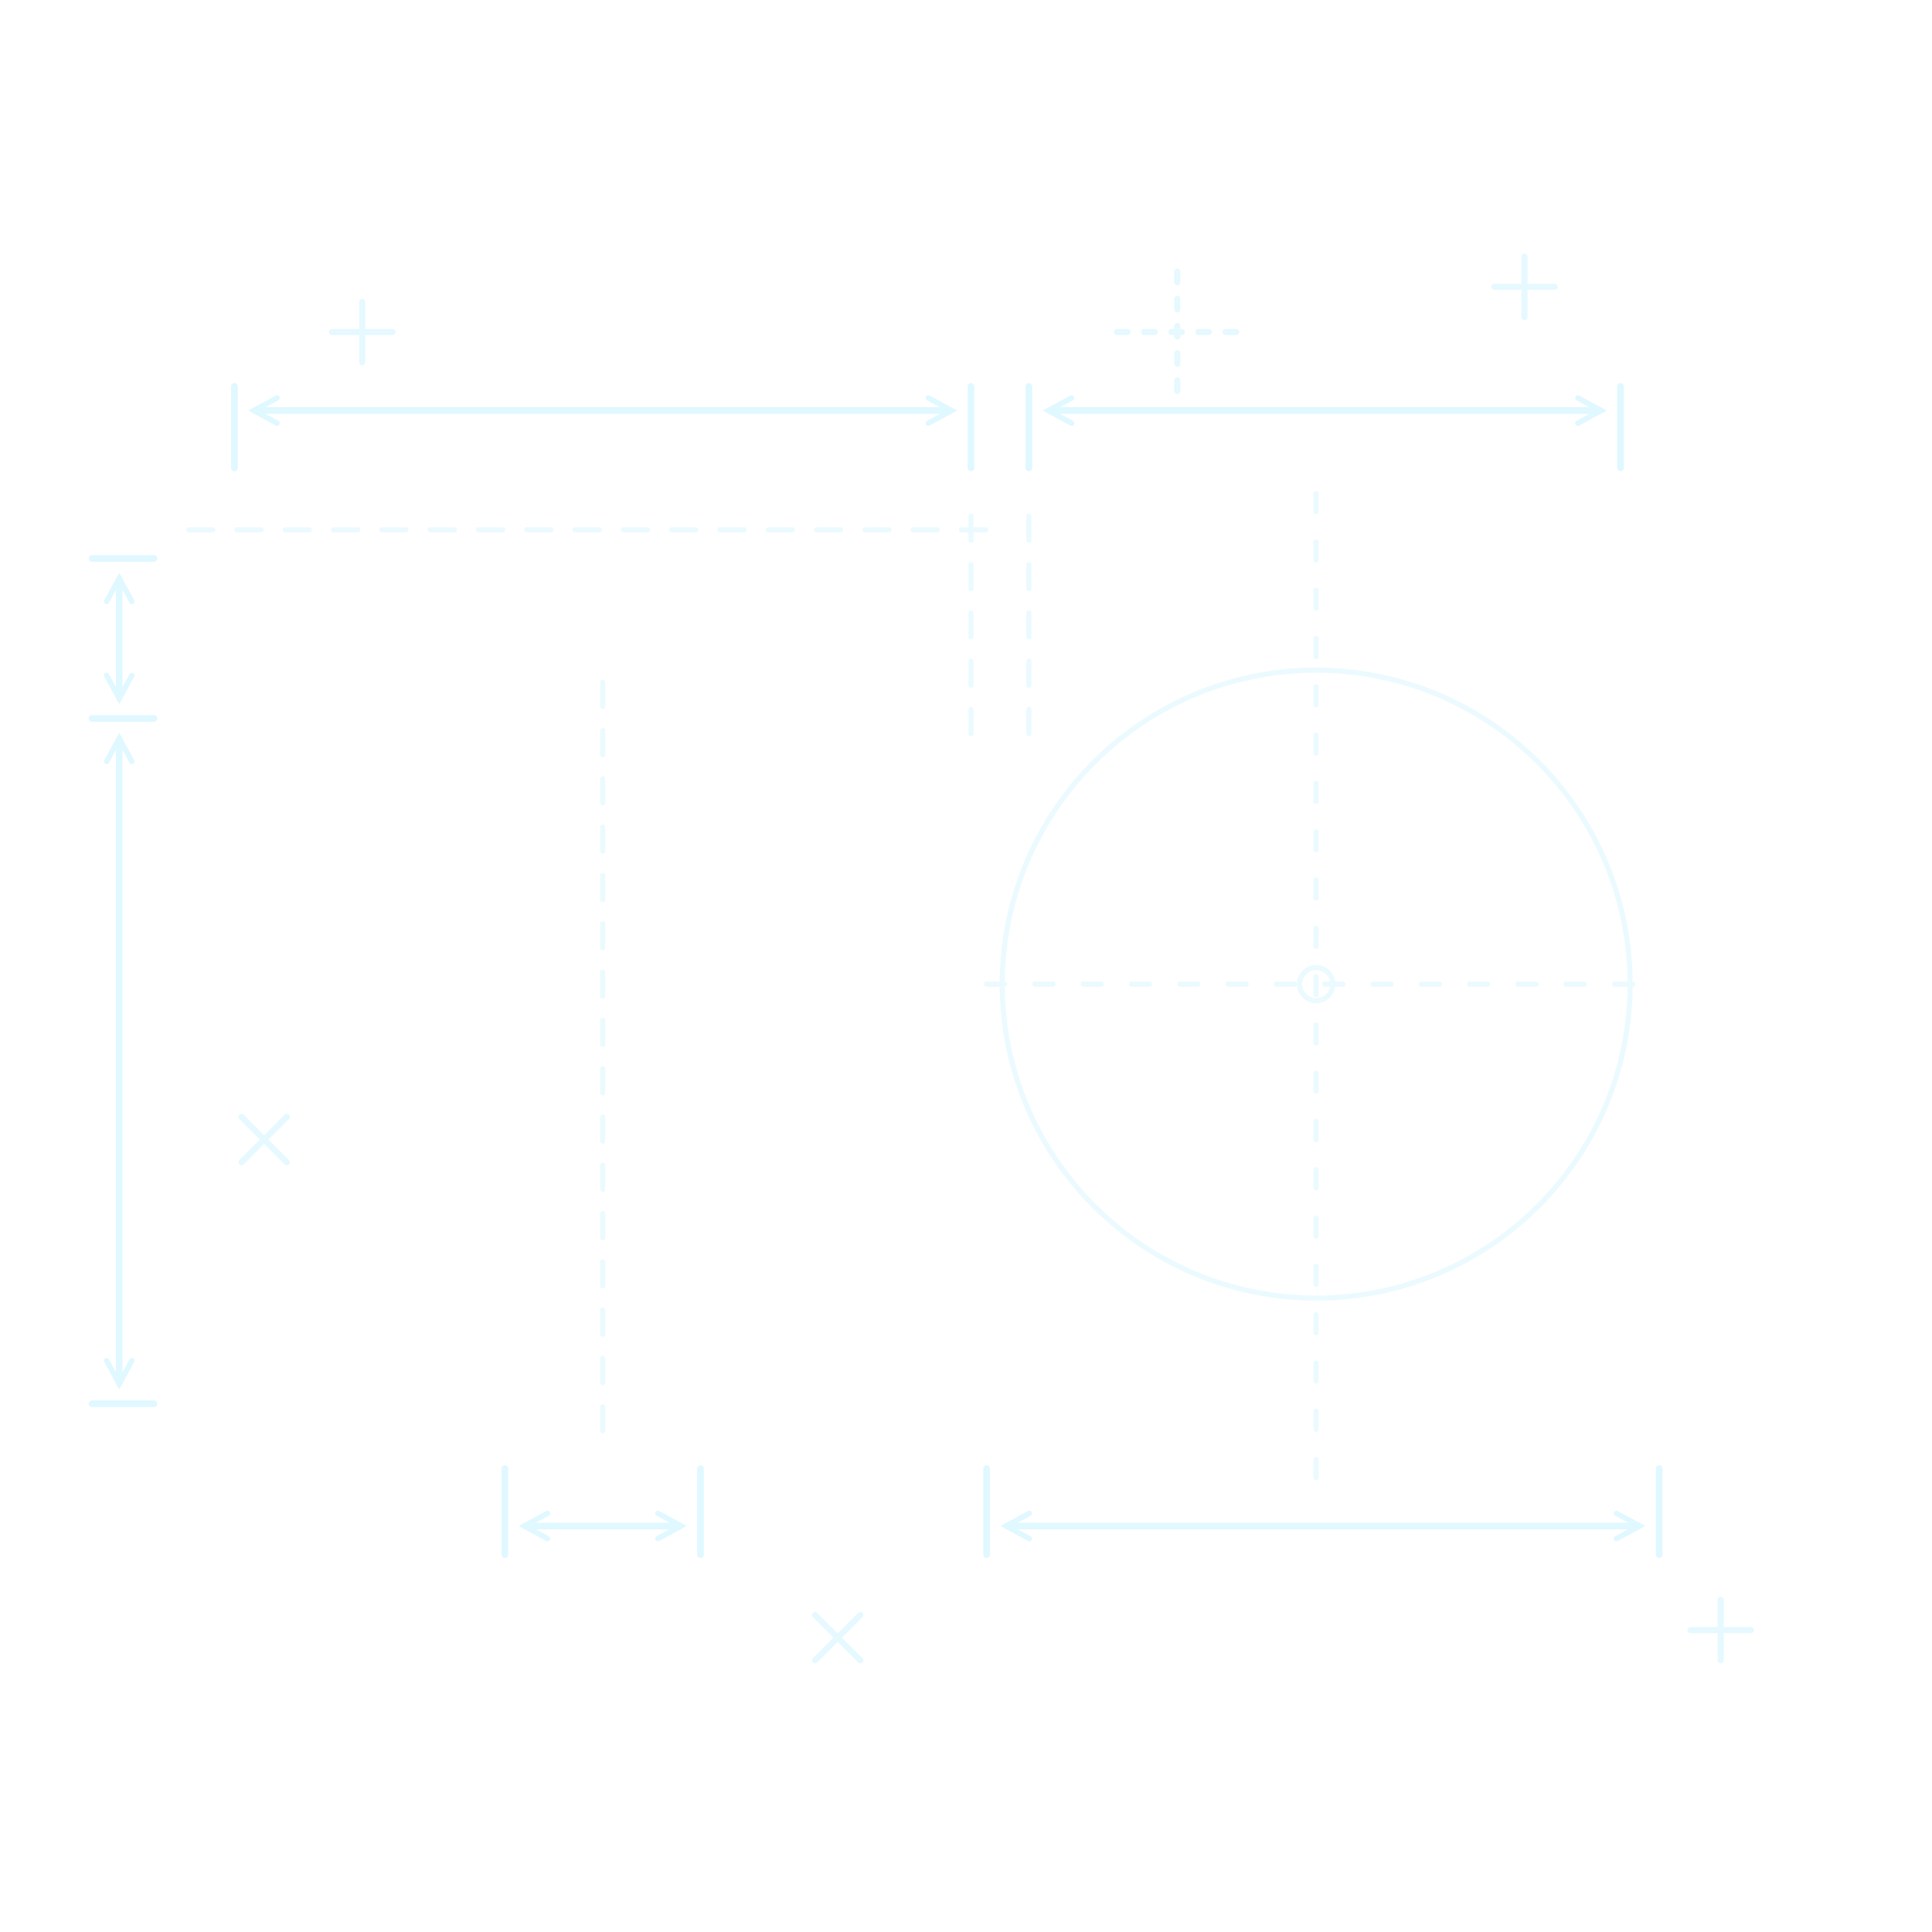
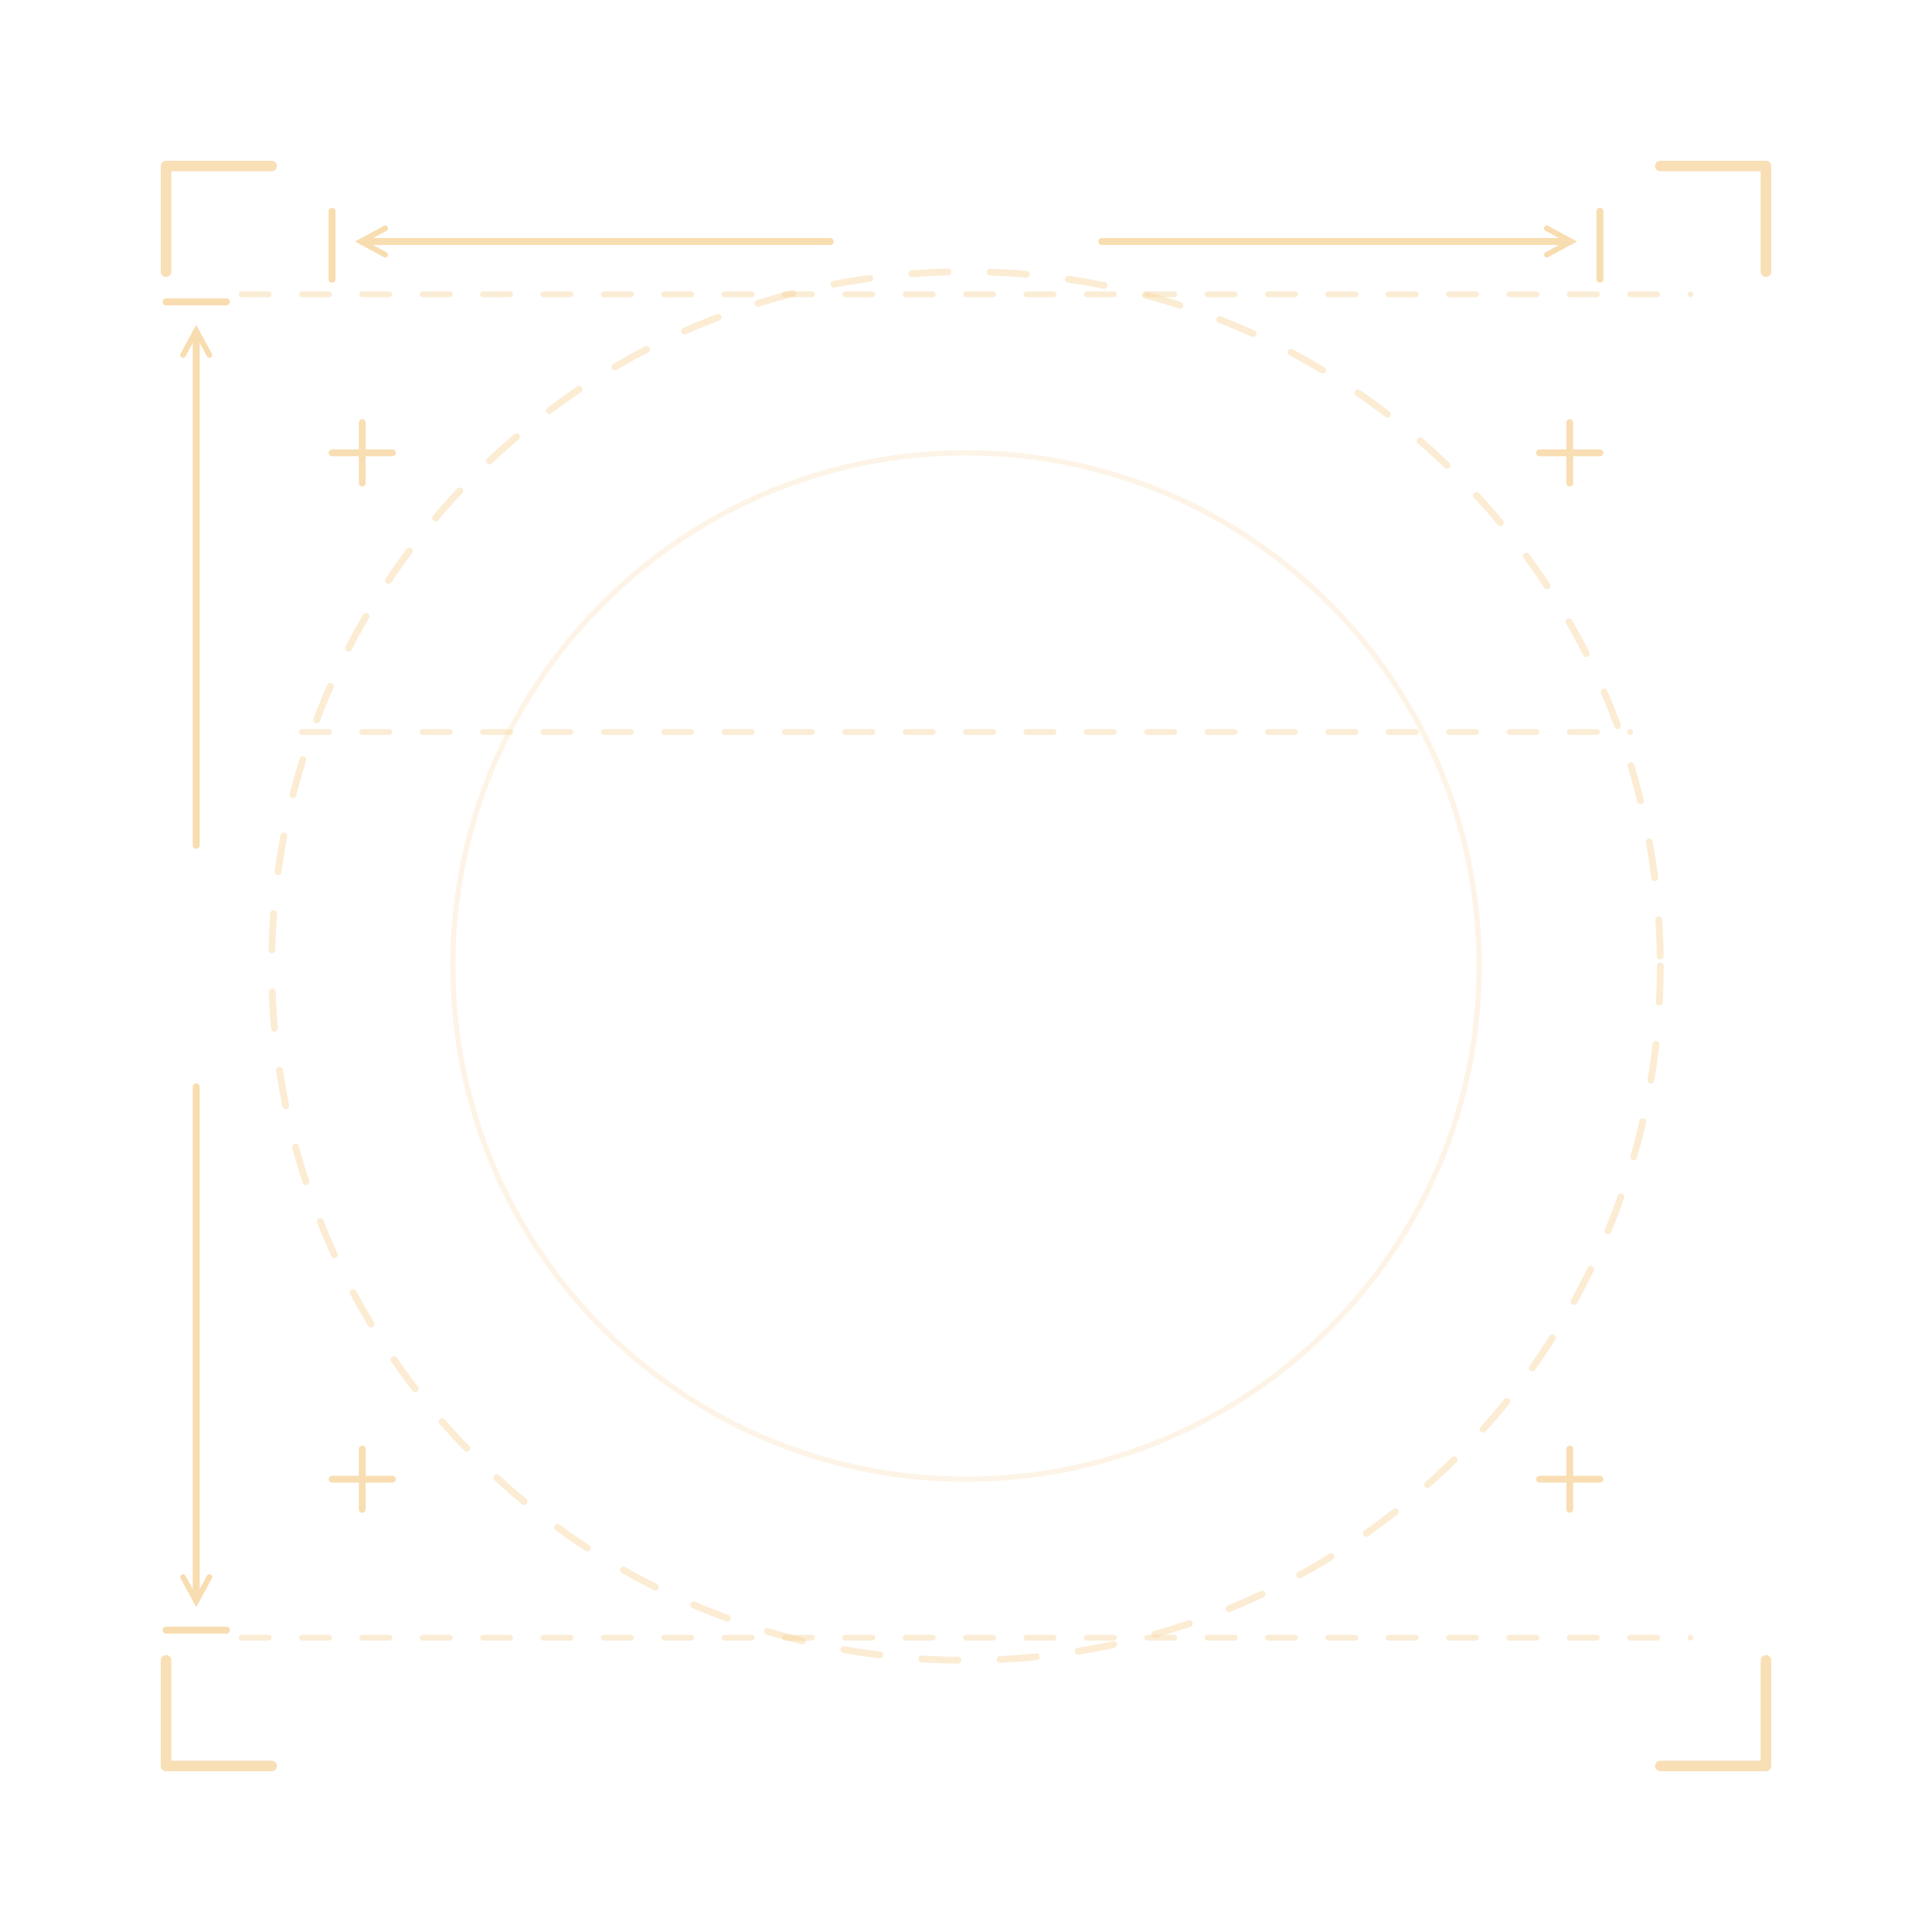
<svg xmlns="http://www.w3.org/2000/svg" width="128" height="128" viewBox="0 0 128 128" fill="none">
  <defs>
    <marker id="arrowStart" markerWidth="5" markerHeight="5" refX="1.2" refY="2.5" orient="auto" markerUnits="strokeWidth">
-       <path d="M4.5 0.6L1 2.5L4.5 4.4" fill="none" stroke="#DDF7FF" stroke-width="0.8" stroke-linecap="round" />
+       <path d="M4.5 0.6L1 2.5L4.5 4.4" fill="none" stroke="#F6D39A" stroke-width="0.8" stroke-linecap="round" />
    </marker>
    <marker id="arrowEnd" markerWidth="5" markerHeight="5" refX="3.8" refY="2.5" orient="auto" markerUnits="strokeWidth">
-       <path d="M0.5 0.6L4 2.5L0.5 4.4" fill="none" stroke="#DDF7FF" stroke-width="0.8" stroke-linecap="round" />
+       <path d="M0.5 0.6L4 2.5L0.5 4.4" fill="none" stroke="#F6D39A" stroke-width="0.8" stroke-linecap="round" />
    </marker>
  </defs>
-   <g stroke="#DDF7FF" stroke-linecap="round" stroke-linejoin="round">
-     <g opacity="0.9" stroke-width="0.44">
-       <path d="M15.531 31V25.6M64.331 31V25.6M68.165 31V25.6M107.365 31V25.6" />
-       <path d="M16.9 27.2H62.96" marker-start="url(#arrowStart)" marker-end="url(#arrowEnd)" />
-       <path d="M69.54 27.2H105.99" marker-start="url(#arrowStart)" marker-end="url(#arrowEnd)" />
-       <path d="M33.451 97.3V103M46.411 97.3V103M65.365 97.3V103M109.925 97.3V103" />
-       <path d="M34.82 101.1H45.04" marker-start="url(#arrowStart)" marker-end="url(#arrowEnd)" />
-       <path d="M66.74 101.1H108.55" marker-start="url(#arrowStart)" marker-end="url(#arrowEnd)" />
-       <path d="M10.2 37H6.1M10.2 47.6H6.1M10.2 93H6.1" />
-       <path d="M7.9 38.4V46.2" marker-start="url(#arrowStart)" marker-end="url(#arrowEnd)" />
-       <path d="M7.9 49V91.6" marker-start="url(#arrowStart)" marker-end="url(#arrowEnd)" />
+   <g stroke="#F6D39A" stroke-linecap="round" stroke-linejoin="round">
+     <circle cx="64" cy="64" r="46" stroke-width="0.45" stroke-dasharray="2.4 2.8" opacity="0.44" />
+     <circle cx="64" cy="64" r="34" stroke-width="0.35" opacity="0.24" />
+     <g opacity="0.42" stroke-width="0.38" stroke-dasharray="1.8 2.2">
+       <path d="M16 19.5H112" />
+       <path d="M16 108.5H112" />
+       <path d="M20 48.5H108" />
    </g>
-     <g opacity="0.58" stroke-width="0.34">
-       <path d="M12.5 35.1H66.8M39.931 94.8V44.5M64.331 34.2V49.9M68.165 34.2V49.9" stroke-dasharray="1.6 1.6" />
-       <path d="M65.365 65.2H109.925M87.2 32.7V98.2" stroke-dasharray="1.2 2" />
-       <circle cx="87.2" cy="65.2" r="20.8" />
-       <circle cx="87.2" cy="65.2" r="1.1" />
+     <g opacity="0.78" stroke-width="0.46">
+       <path d="M22 14V18.5M106 14V18.5" />
+       <path d="M24 16H55" marker-start="url(#arrowStart)" />
+       <path d="M73 16H104" marker-end="url(#arrowEnd)" />
+       <path d="M11 20H15M11 108H15" />
+       <path d="M13 22V56" marker-start="url(#arrowStart)" />
+       <path d="M13 72V106" marker-end="url(#arrowEnd)" />
    </g>
-     <g opacity="0.76" stroke-width="0.4">
-       <path d="M24 20V24M22 22H26M101 17V21M99 19H103M114 106V110M112 108H116" />
-       <path d="M54 107L57 110M57 107L54 110M16 74L19 77M19 74L16 77" />
-       <path d="M74 22H82M78 18V26" stroke-dasharray="0.7 1.1" />
+     <g opacity="0.72" stroke-width="0.7">
+       <path d="M11 18V11H18" />
+       <path d="M110 11H117V18" />
+       <path d="M11 110V117H18" />
+       <path d="M110 117H117V110" />
+     </g>
+     <g opacity="0.76" stroke-width="0.45">
+       <path d="M24 28V32M22 30H26" />
+       <path d="M104 28V32M102 30H106" />
+       <path d="M24 96V100M22 98H26" />
+       <path d="M104 96V100M102 98H106" />
    </g>
  </g>
</svg>
